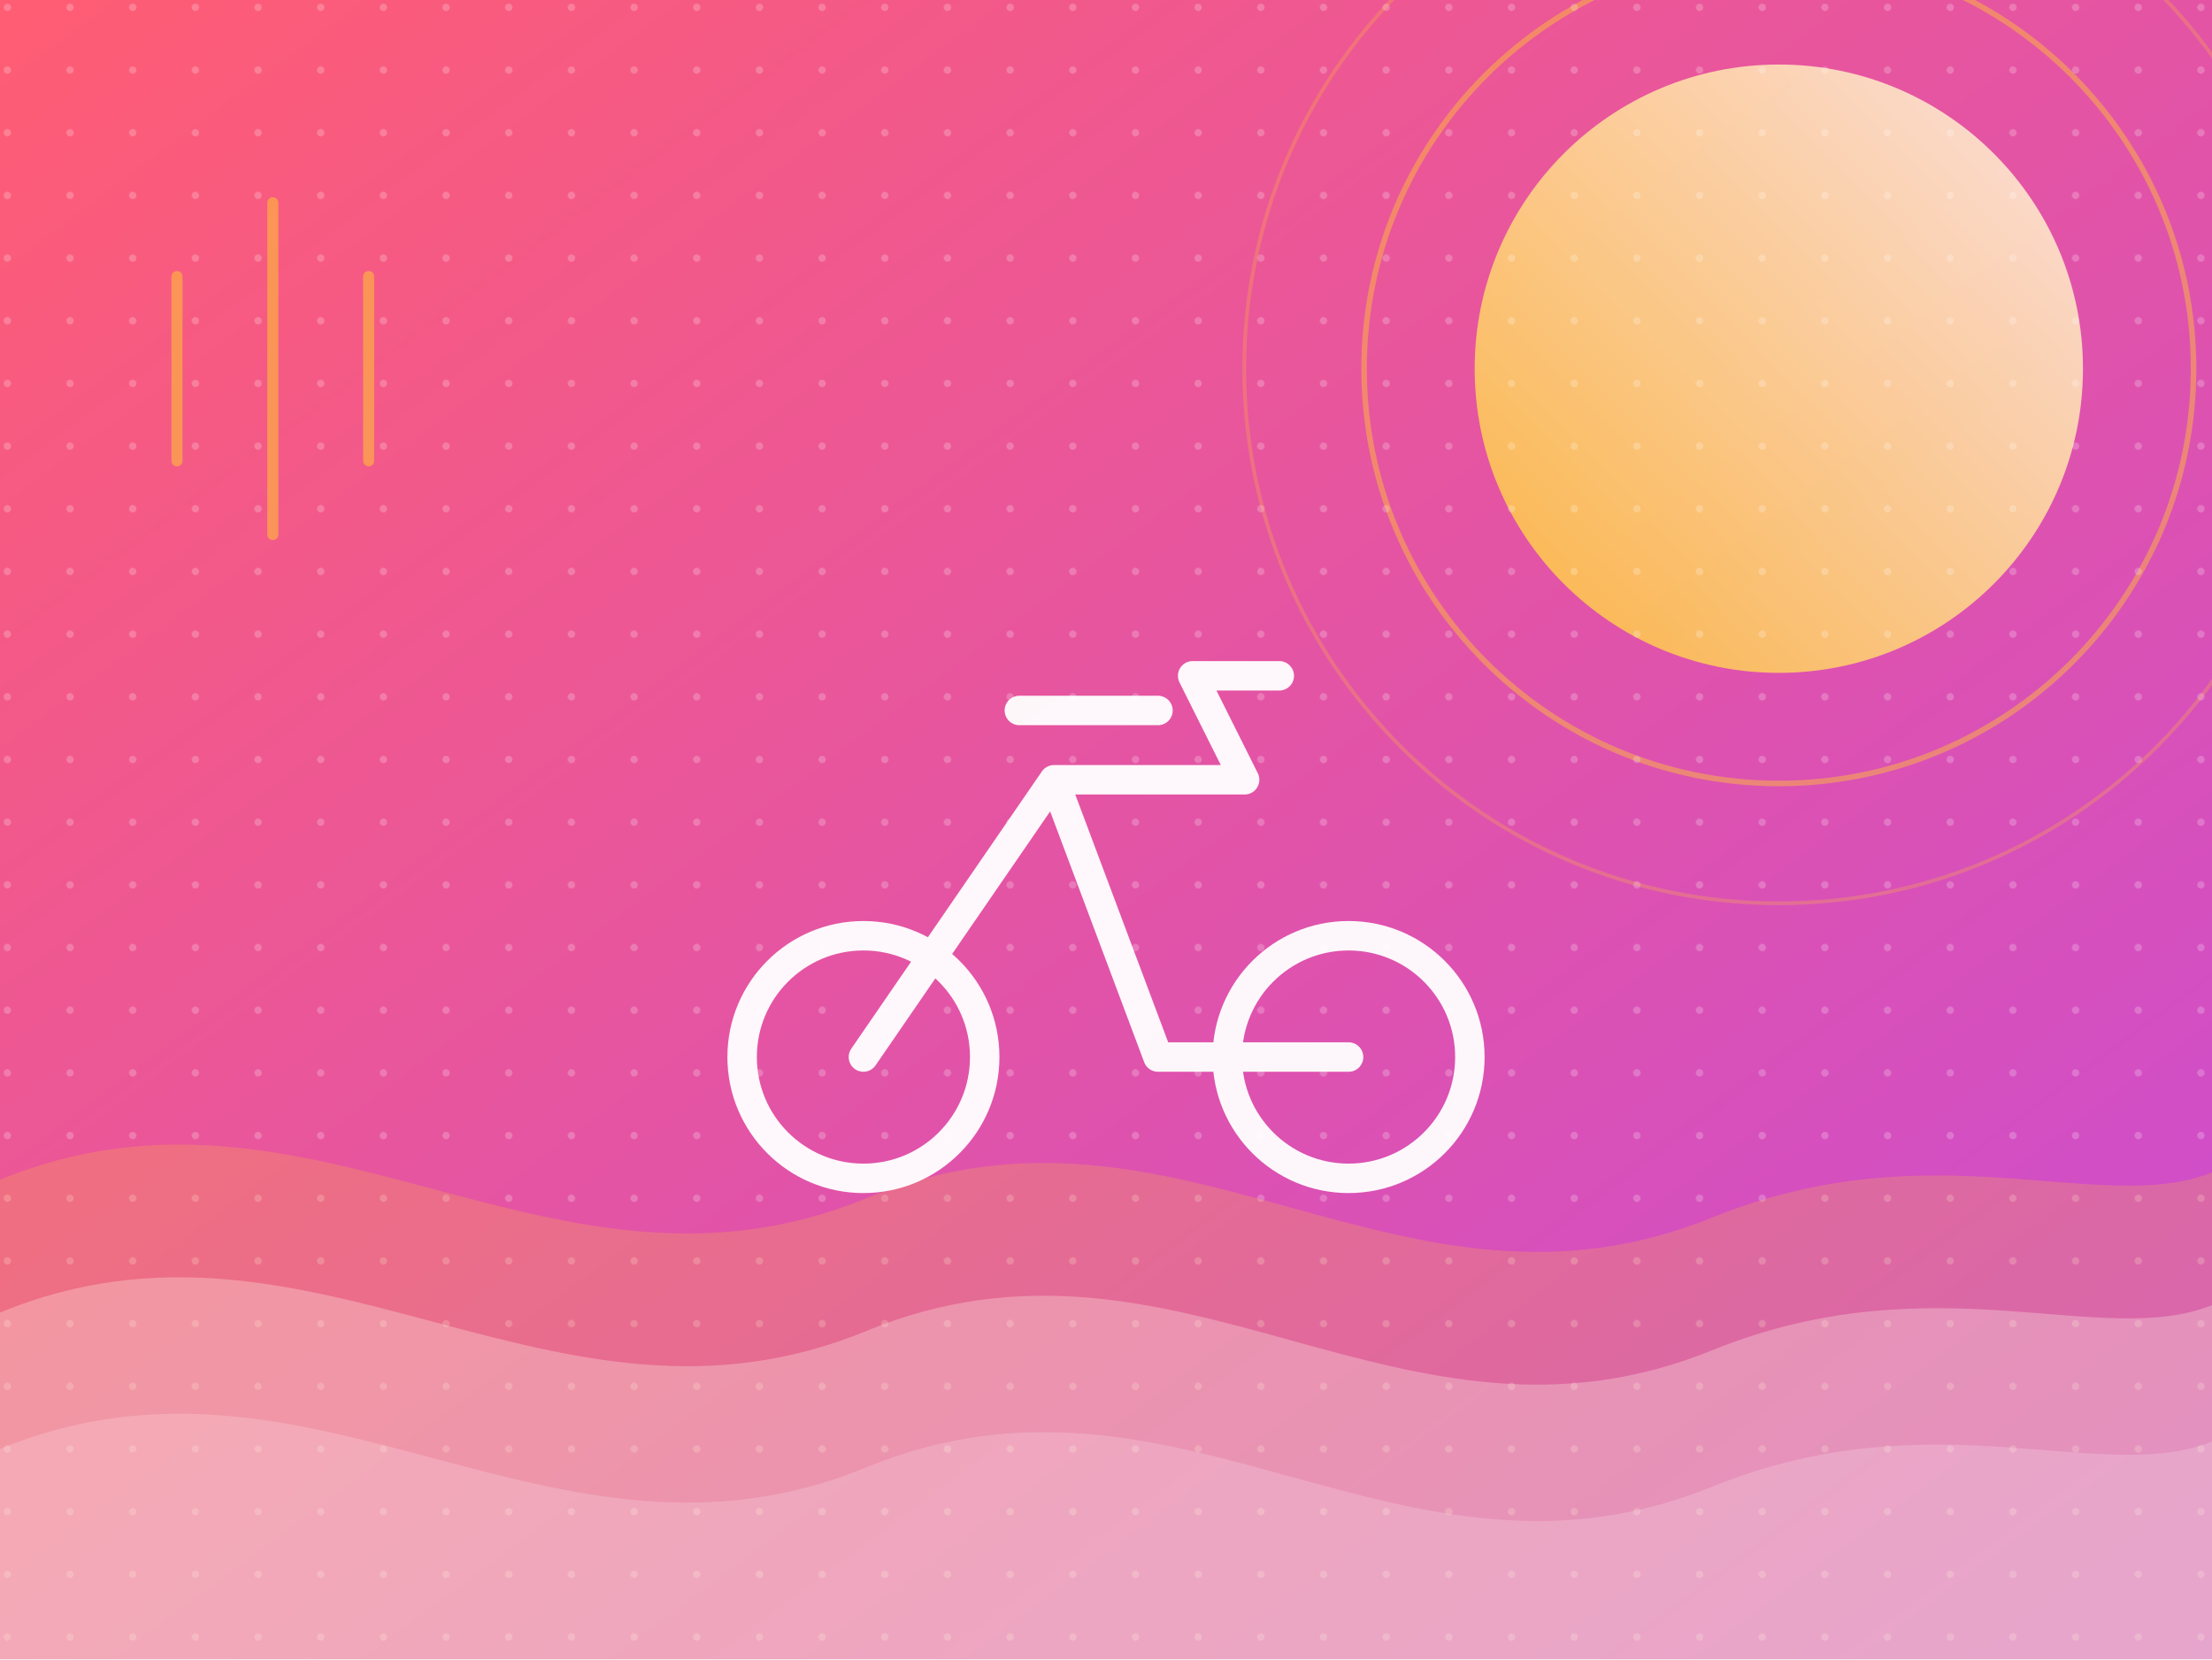
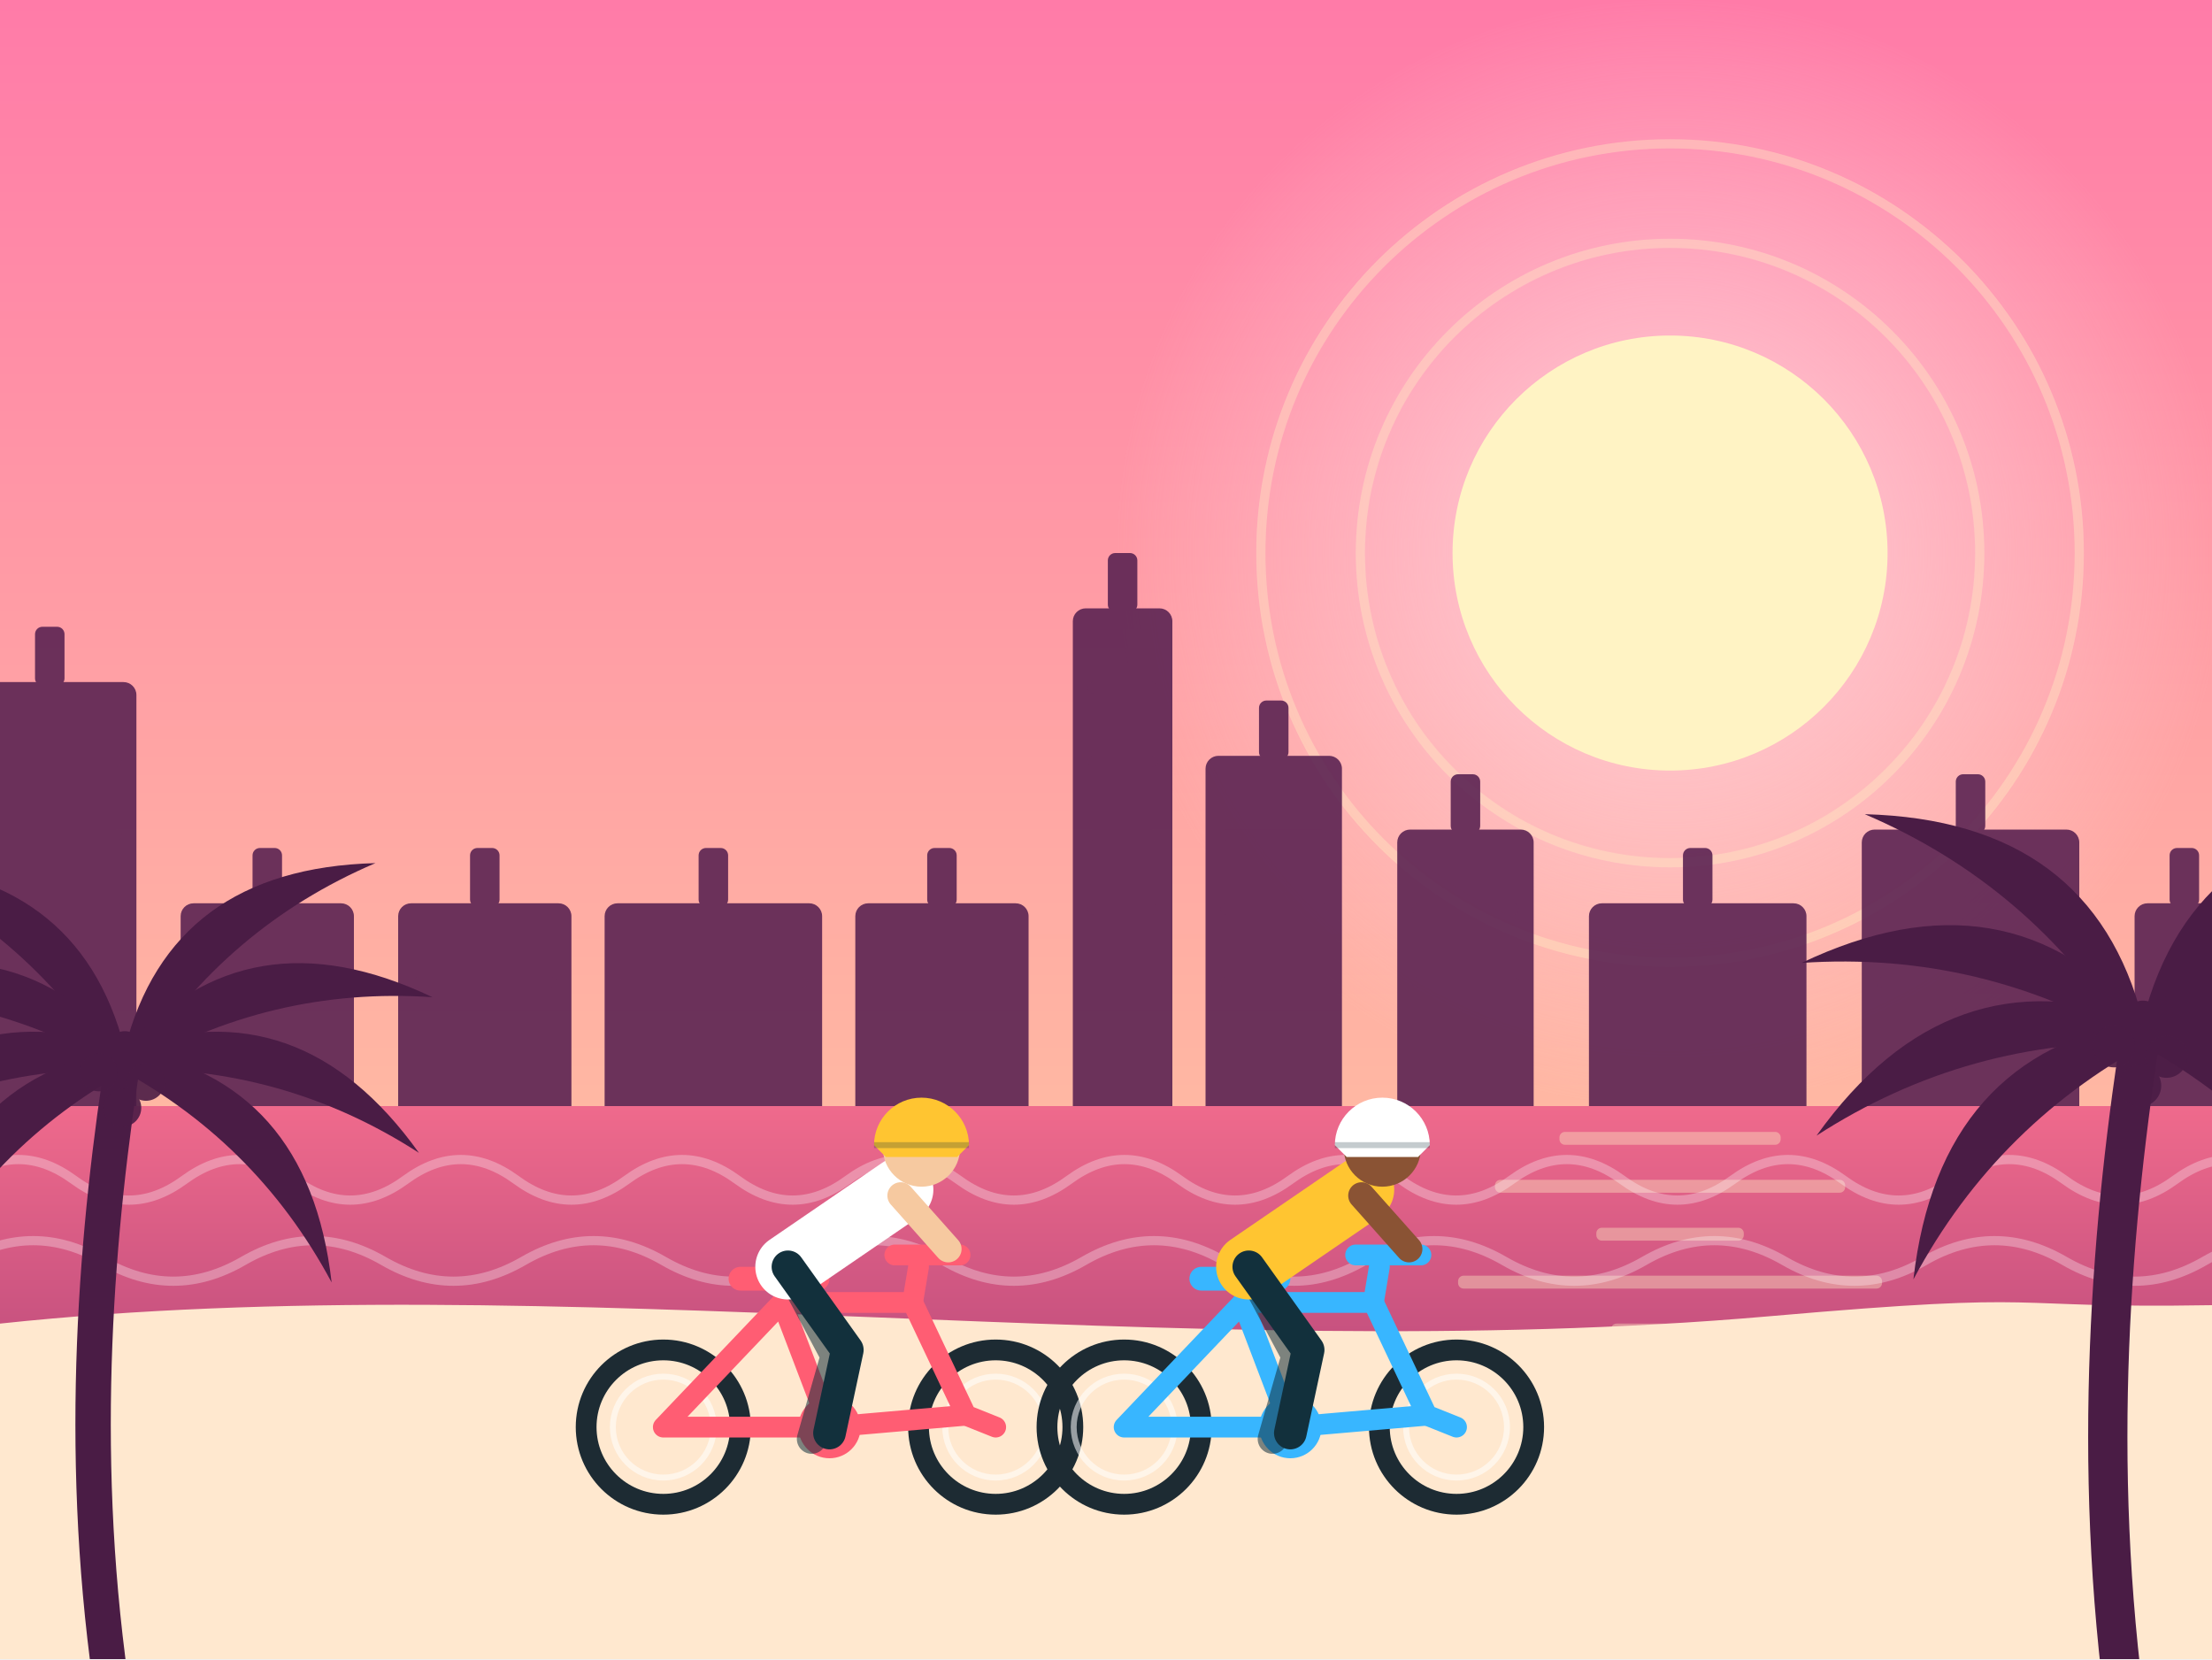
- <svg xmlns="http://www.w3.org/2000/svg" viewBox="0 0 1200 900" width="1200" height="900" role="img" aria-label="tour bike deco">
+ <svg xmlns="http://www.w3.org/2000/svg" viewBox="0 0 1200 900" width="1200" height="900" preserveAspectRatio="xMidYMid slice" role="img" aria-label="An Art Deco bike tour in Miami Beach">
  <defs>
-     <linearGradient id="g1" x1="0" y1="0" x2="1" y2="1">
-       <stop offset="0" stop-color="#ff5d73" />
-       <stop offset="1" stop-color="#c84bd6" />
+     <linearGradient id="sky" x1="0" y1="0" x2="0" y2="1">
+       <stop offset="0" stop-color="#ff7ba8" />
+       <stop offset="1" stop-color="#ffd6a0" />
    </linearGradient>
-     <linearGradient id="g2" x1="0" y1="1" x2="1" y2="0">
-       <stop offset="0" stop-color="#ffc531" />
-       <stop offset="1" stop-color="#fff6e9" />
+     <linearGradient id="sea" x1="0" y1="0" x2="0" y2="1">
+       <stop offset="0" stop-color="#ef6a8c" />
+       <stop offset="1" stop-color="#8e2f6d" />
    </linearGradient>
-     <pattern id="dots" width="34" height="34" patternUnits="userSpaceOnUse">
-       <circle cx="4" cy="4" r="2" fill="#ffffff" opacity=".22" />
-     </pattern>
+     <radialGradient id="glow" cx=".5" cy=".5" r=".5">
+       <stop offset="0" stop-color="#ffd9e2" stop-opacity=".85" />
+       <stop offset="1" stop-color="#ffd9e2" stop-opacity="0" />
+     </radialGradient>
  </defs>
-   <rect width="1200" height="900" fill="url(#g1)" />
-   <circle cx="965" cy="200" r="165" fill="url(#g2)" opacity=".85" />
-   <circle cx="965" cy="200" r="225" fill="none" stroke="#ffc531" stroke-width="3" opacity=".45" />
-   <circle cx="965" cy="200" r="290" fill="none" stroke="#ffc531" stroke-width="2" opacity=".25" />
-   <rect width="1200" height="900" fill="url(#dots)" />
-   <path d="M0 640 C170 570 300 720 470 650 C640 580 760 730 930 660 C1050 612 1140 660 1200 636 L1200 900 L0 900 Z" fill="#ffc531" opacity=".22" />
-   <path d="M0 712 C170 642 300 792 470 722 C640 652 760 802 930 732 C1050 684 1140 732 1200 708 L1200 900 L0 900 Z" fill="#fff6e9" opacity=".3" />
-   <path d="M0 786 C170 716 300 866 470 796 C640 726 760 876 930 806 C1050 758 1140 806 1200 782 L1200 900 L0 900 Z" fill="#ffffff" opacity=".18" />
-   <g transform="translate(365 235) scale(4.7)" fill="none" stroke="#ffffff" stroke-width="3.4" stroke-linecap="round" stroke-linejoin="round" opacity=".95">
-     <path d="M22 72 m-14 0 a14 14 0 1 0 28 0 a14 14 0 1 0 -28 0 M78 72 m-14 0 a14 14 0 1 0 28 0 a14 14 0 1 0 -28 0 M22 72 L44 40 L66 40 M44 40 L56 72 L78 72 M40 32 L56 32 M66 40 L60 28 L70 28" />
+   <rect width="1200" height="900" fill="url(#sky)" />
+   <circle cx="906" cy="300" r="300" fill="url(#glow)" />
+   <circle cx="906" cy="300" r="118" fill="#fff3c4" />
+   <g fill="none" stroke="#fff3c4" stroke-width="5" opacity=".35">
+     <circle cx="906" cy="300" r="168" />
+     <circle cx="906" cy="300" r="222" />
  </g>
-   <g stroke="#ffc531" stroke-width="6" stroke-linecap="round" opacity=".55">
-     <path d="M96 150 L96 250" />
-     <path d="M148 110 L148 290" />
-     <path d="M200 150 L200 250" />
+   <g fill="#5b2352" opacity=".9">
+     <rect x="-20" y="370" width="94" height="242" rx="7" />
+     <rect x="19.0" y="340" width="16" height="32" rx="4" />
+     <rect x="-12" y="410" width="78" height="6" rx="3" opacity=".4" />
+     <rect x="-12" y="450" width="78" height="6" rx="3" opacity=".4" />
+     <rect x="-12" y="490" width="78" height="6" rx="3" opacity=".4" />
+     <rect x="-12" y="530" width="78" height="6" rx="3" opacity=".4" />
+     <rect x="98" y="490" width="94" height="122" rx="7" />
+     <rect x="137.0" y="460" width="16" height="32" rx="4" />
+     <rect x="106" y="530" width="78" height="6" rx="3" opacity=".4" />
+     <rect x="216" y="490" width="94" height="122" rx="7" />
+     <rect x="255.0" y="460" width="16" height="32" rx="4" />
+     <rect x="224" y="530" width="78" height="6" rx="3" opacity=".4" />
+     <rect x="328" y="490" width="118" height="122" rx="7" />
+     <rect x="379.0" y="460" width="16" height="32" rx="4" />
+     <rect x="336" y="530" width="102" height="6" rx="3" opacity=".4" />
+     <rect x="464" y="490" width="94" height="122" rx="7" />
+     <rect x="503.0" y="460" width="16" height="32" rx="4" />
+     <rect x="472" y="530" width="78" height="6" rx="3" opacity=".4" />
+     <rect x="582" y="330" width="54" height="282" rx="7" />
+     <rect x="601.0" y="300" width="16" height="32" rx="4" />
+     <rect x="590" y="370" width="38" height="6" rx="3" opacity=".4" />
+     <rect x="590" y="410" width="38" height="6" rx="3" opacity=".4" />
+     <rect x="590" y="450" width="38" height="6" rx="3" opacity=".4" />
+     <rect x="590" y="490" width="38" height="6" rx="3" opacity=".4" />
+     <rect x="654" y="410" width="74" height="202" rx="7" />
+     <rect x="683.0" y="380" width="16" height="32" rx="4" />
+     <rect x="662" y="450" width="58" height="6" rx="3" opacity=".4" />
+     <rect x="662" y="490" width="58" height="6" rx="3" opacity=".4" />
+     <rect x="662" y="530" width="58" height="6" rx="3" opacity=".4" />
+     <rect x="758" y="450" width="74" height="162" rx="7" />
+     <rect x="787.0" y="420" width="16" height="32" rx="4" />
+     <rect x="766" y="490" width="58" height="6" rx="3" opacity=".4" />
+     <rect x="766" y="530" width="58" height="6" rx="3" opacity=".4" />
+     <rect x="862" y="490" width="118" height="122" rx="7" />
+     <rect x="913.0" y="460" width="16" height="32" rx="4" />
+     <rect x="870" y="530" width="102" height="6" rx="3" opacity=".4" />
+     <rect x="1010" y="450" width="118" height="162" rx="7" />
+     <rect x="1061.0" y="420" width="16" height="32" rx="4" />
+     <rect x="1018" y="490" width="102" height="6" rx="3" opacity=".4" />
+     <rect x="1018" y="530" width="102" height="6" rx="3" opacity=".4" />
+     <rect x="1158" y="490" width="54" height="122" rx="7" />
+     <rect x="1177.0" y="460" width="16" height="32" rx="4" />
+     <rect x="1166" y="530" width="38" height="6" rx="3" opacity=".4" />
+     <rect x="1230" y="410" width="94" height="202" rx="7" />
+     <rect x="1269.0" y="380" width="16" height="32" rx="4" />
+     <rect x="1238" y="450" width="78" height="6" rx="3" opacity=".4" />
+     <rect x="1238" y="490" width="78" height="6" rx="3" opacity=".4" />
+     <rect x="1238" y="530" width="78" height="6" rx="3" opacity=".4" />
+   </g>
+   <rect x="0" y="600" width="1200" height="300" fill="url(#sea)" />
+   <g fill="#fff3c4" opacity=".38">
+     <rect x="846" y="614" width="120" height="7" rx="3" />
+     <rect x="811" y="640" width="190" height="7" rx="3" />
+     <rect x="866" y="666" width="80" height="7" rx="3" />
+     <rect x="791" y="692" width="230" height="7" rx="3" />
+     <rect x="874" y="718" width="64" height="7" rx="3" />
+     <rect x="831" y="744" width="150" height="7" rx="3" />
+   </g>
+   <g fill="none" stroke="#ffffff" stroke-width="5" opacity=".3" stroke-linecap="round">
+     <path d="M-20 640 q 30 -22 60 0 t 60 0 q 30 -22 60 0 t 60 0 q 30 -22 60 0 t 60 0 q 30 -22 60 0 t 60 0 q 30 -22 60 0 t 60 0 q 30 -22 60 0 t 60 0 q 30 -22 60 0 t 60 0 q 30 -22 60 0 t 60 0 q 30 -22 60 0 t 60 0 q 30 -22 60 0 t 60 0 q 30 -22 60 0 t 60 0" />
+     <path d="M-20 684 q 38 -22 76 0 t 76 0 q 38 -22 76 0 t 76 0 q 38 -22 76 0 t 76 0 q 38 -22 76 0 t 76 0 q 38 -22 76 0 t 76 0 q 38 -22 76 0 t 76 0 q 38 -22 76 0 t 76 0 q 38 -22 76 0 t 76 0 q 38 -22 76 0 t 76 0" />
+   </g>
+   <path d="M0 718 C300 686 640 742 960 714 C1120 700 1080 710 1200 708 L1200 900 L0 900 Z" fill="#ffe8cf" />
+   <g transform="translate(60 912) scale(1.28)">
+     <path d="M0 0 C-14 -100 -6 -192 6 -268" stroke="#4a1c45" stroke-width="15" fill="none" stroke-linecap="round" />
+     <g transform="translate(6 -268)">
+       <g fill="#4a1c45">
+         <path d="M0 0 Q64 -46 132 8 Q66 -12 0 9 Z" transform="rotate(-40)" />
+         <path d="M0 0 Q64 -46 132 8 Q66 -12 0 9 Z" transform="rotate(-13)" />
+         <path d="M0 0 Q64 -46 132 8 Q66 -12 0 9 Z" transform="rotate(16)" />
+         <path d="M0 0 Q64 -46 132 8 Q66 -12 0 9 Z" transform="rotate(45)" />
+         <g transform="scale(-1,1)">
+           <path d="M0 0 Q64 -46 132 8 Q66 -12 0 9 Z" transform="rotate(-40)" />
+           <path d="M0 0 Q64 -46 132 8 Q66 -12 0 9 Z" transform="rotate(-13)" />
+           <path d="M0 0 Q64 -46 132 8 Q66 -12 0 9 Z" transform="rotate(16)" />
+           <path d="M0 0 Q64 -46 132 8 Q66 -12 0 9 Z" transform="rotate(45)" />
+         </g>
+       </g>
+       <g fill="#4a1c45" opacity=".9">
+         <circle cx="-11" cy="10" r="8" />
+         <circle cx="9" cy="14" r="8" />
+         <circle cx="-1" cy="25" r="8" />
+       </g>
+     </g>
+   </g>
+   <g transform="translate(1154 934) scale(1.42)">
+     <path d="M0 0 C-14 -100 -6 -192 6 -268" stroke="#4a1c45" stroke-width="15" fill="none" stroke-linecap="round" />
+     <g transform="translate(6 -268)">
+       <g fill="#4a1c45">
+         <path d="M0 0 Q64 -46 132 8 Q66 -12 0 9 Z" transform="rotate(-40)" />
+         <path d="M0 0 Q64 -46 132 8 Q66 -12 0 9 Z" transform="rotate(-13)" />
+         <path d="M0 0 Q64 -46 132 8 Q66 -12 0 9 Z" transform="rotate(16)" />
+         <path d="M0 0 Q64 -46 132 8 Q66 -12 0 9 Z" transform="rotate(45)" />
+         <g transform="scale(-1,1)">
+           <path d="M0 0 Q64 -46 132 8 Q66 -12 0 9 Z" transform="rotate(-40)" />
+           <path d="M0 0 Q64 -46 132 8 Q66 -12 0 9 Z" transform="rotate(-13)" />
+           <path d="M0 0 Q64 -46 132 8 Q66 -12 0 9 Z" transform="rotate(16)" />
+           <path d="M0 0 Q64 -46 132 8 Q66 -12 0 9 Z" transform="rotate(45)" />
+         </g>
+       </g>
+       <g fill="#4a1c45" opacity=".9">
+         <circle cx="-11" cy="10" r="8" />
+         <circle cx="9" cy="14" r="8" />
+         <circle cx="-1" cy="25" r="8" />
+       </g>
+     </g>
+   </g>
+   <g transform="translate(450 816) scale(1.61)">
+     <g fill="none" stroke="#1d2b33" stroke-width="7">
+       <circle cx="-56" cy="-26" r="26" />
+       <circle cx="56" cy="-26" r="26" />
+     </g>
+     <g fill="none" stroke="#ffffff" stroke-width="2" opacity=".55">
+       <circle cx="-56" cy="-26" r="17" />
+       <circle cx="56" cy="-26" r="17" />
+     </g>
+     <g fill="none" stroke="#ff5d73" stroke-width="7" stroke-linecap="round" stroke-linejoin="round">
+       <path d="M-56 -26 L0 -26 L-16 -68 L-56 -26" />
+       <path d="M-16 -68 L28 -68 L46 -30 L56 -26" />
+       <path d="M0 -26 L46 -30" />
+       <path d="M28 -68 L30 -80" />
+     </g>
+     <path d="M-30 -76 L-4 -76" stroke="#ff5d73" stroke-width="8" stroke-linecap="round" />
+     <path d="M22 -84 L44 -84" stroke="#ff5d73" stroke-width="7" stroke-linecap="round" />
+     <circle cx="0" cy="-26" r="8" fill="none" stroke="#ff5d73" stroke-width="5" />
+   </g>
+   <g transform="translate(450 816) scale(1.61)">
+     <path d="M-14 -80 L2 -50 L-6 -22" stroke="#12303c" stroke-width="10" fill="none" stroke-linecap="round" stroke-linejoin="round" opacity=".55" />
+     <path d="M-14 -80 L24 -106" stroke="#ffffff" stroke-width="22" fill="none" stroke-linecap="round" />
+     <path d="M-14 -80 L6 -52 L0 -24" stroke="#12303c" stroke-width="11" fill="none" stroke-linecap="round" stroke-linejoin="round" />
+     <path d="M24 -104 L40 -86" stroke="#f6c9a0" stroke-width="9" fill="none" stroke-linecap="round" />
+     <circle cx="31" cy="-120" r="13" fill="#f6c9a0" />
+     <path d="M15 -121 a16 16 0 0 1 32 0 l-4 4 l-24 0 Z" fill="#ffc531" />
+     <path d="M15 -121 l32 0" stroke="#12303c" stroke-width="2" opacity=".25" />
+   </g>
+   <g transform="translate(700 816) scale(1.61)">
+     <g fill="none" stroke="#1d2b33" stroke-width="7">
+       <circle cx="-56" cy="-26" r="26" />
+       <circle cx="56" cy="-26" r="26" />
+     </g>
+     <g fill="none" stroke="#ffffff" stroke-width="2" opacity=".55">
+       <circle cx="-56" cy="-26" r="17" />
+       <circle cx="56" cy="-26" r="17" />
+     </g>
+     <g fill="none" stroke="#38b6ff" stroke-width="7" stroke-linecap="round" stroke-linejoin="round">
+       <path d="M-56 -26 L0 -26 L-16 -68 L-56 -26" />
+       <path d="M-16 -68 L28 -68 L46 -30 L56 -26" />
+       <path d="M0 -26 L46 -30" />
+       <path d="M28 -68 L30 -80" />
+     </g>
+     <path d="M-30 -76 L-4 -76" stroke="#38b6ff" stroke-width="8" stroke-linecap="round" />
+     <path d="M22 -84 L44 -84" stroke="#38b6ff" stroke-width="7" stroke-linecap="round" />
+     <circle cx="0" cy="-26" r="8" fill="none" stroke="#38b6ff" stroke-width="5" />
+   </g>
+   <g transform="translate(700 816) scale(1.61)">
+     <path d="M-14 -80 L2 -50 L-6 -22" stroke="#12303c" stroke-width="10" fill="none" stroke-linecap="round" stroke-linejoin="round" opacity=".55" />
+     <path d="M-14 -80 L24 -106" stroke="#ffc531" stroke-width="22" fill="none" stroke-linecap="round" />
+     <path d="M-14 -80 L6 -52 L0 -24" stroke="#12303c" stroke-width="11" fill="none" stroke-linecap="round" stroke-linejoin="round" />
+     <path d="M24 -104 L40 -86" stroke="#8a5334" stroke-width="9" fill="none" stroke-linecap="round" />
+     <circle cx="31" cy="-120" r="13" fill="#8a5334" />
+     <path d="M15 -121 a16 16 0 0 1 32 0 l-4 4 l-24 0 Z" fill="#ffffff" />
+     <path d="M15 -121 l32 0" stroke="#12303c" stroke-width="2" opacity=".25" />
  </g>
</svg>
